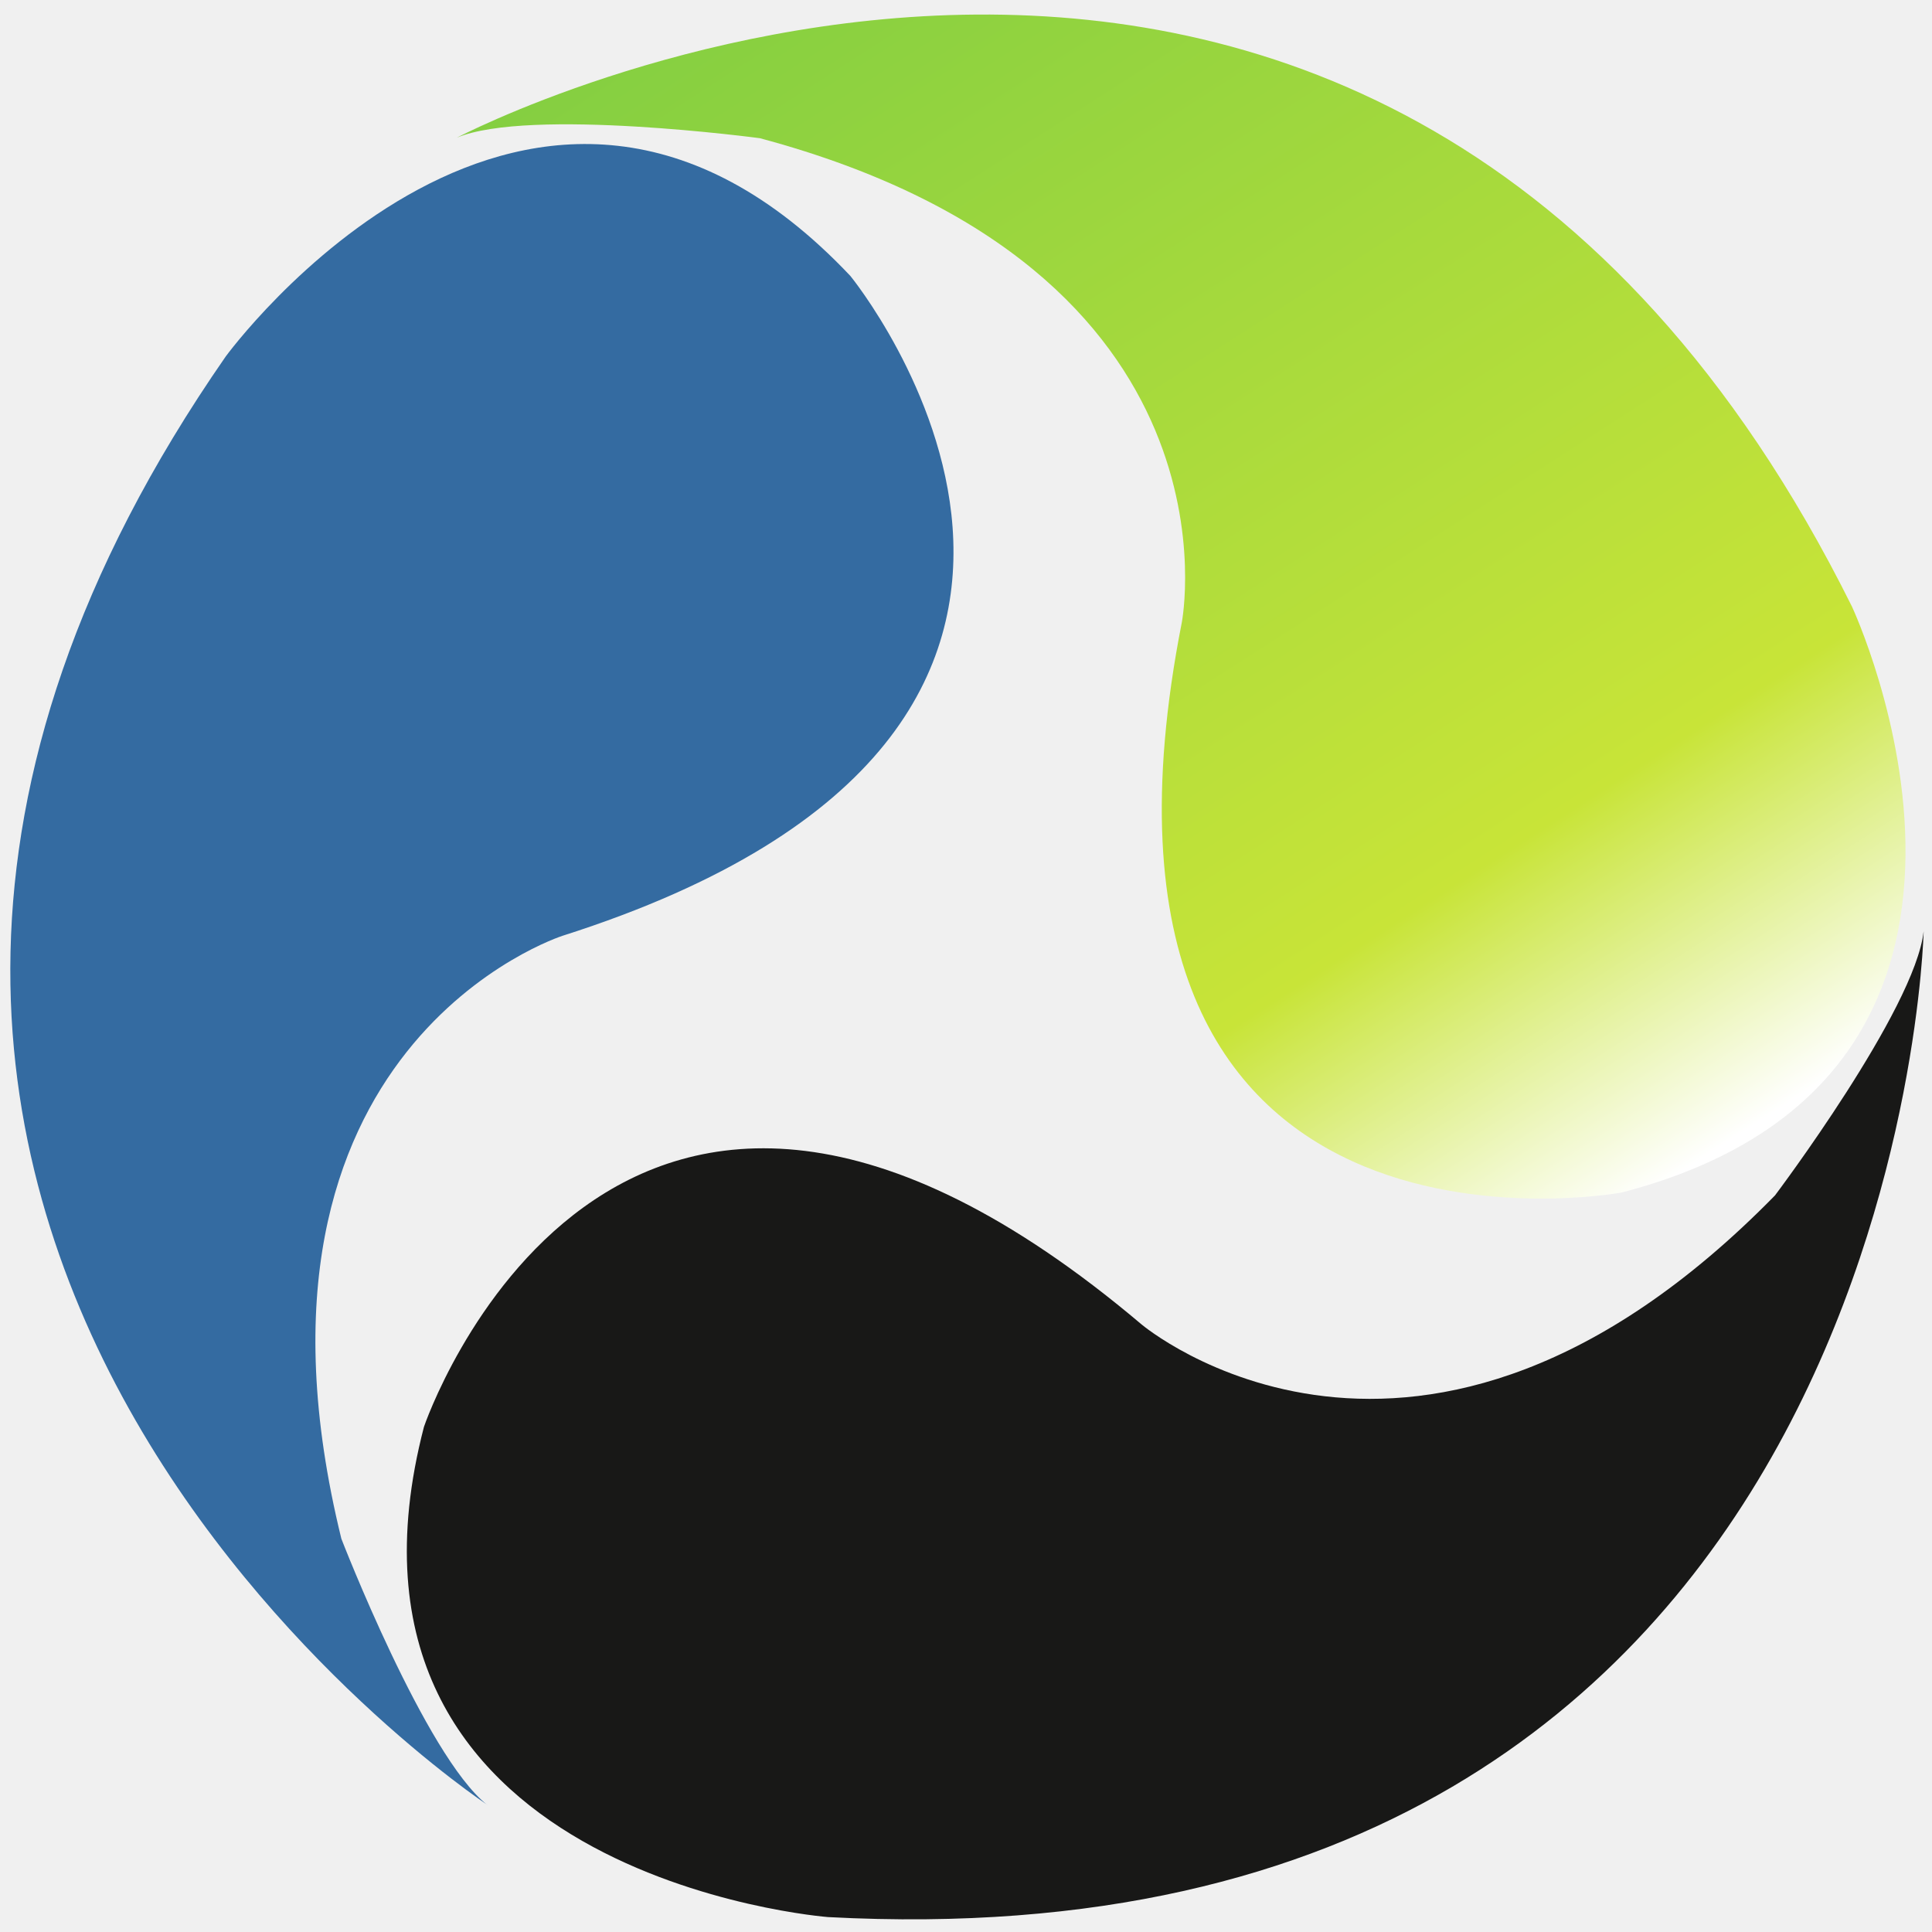
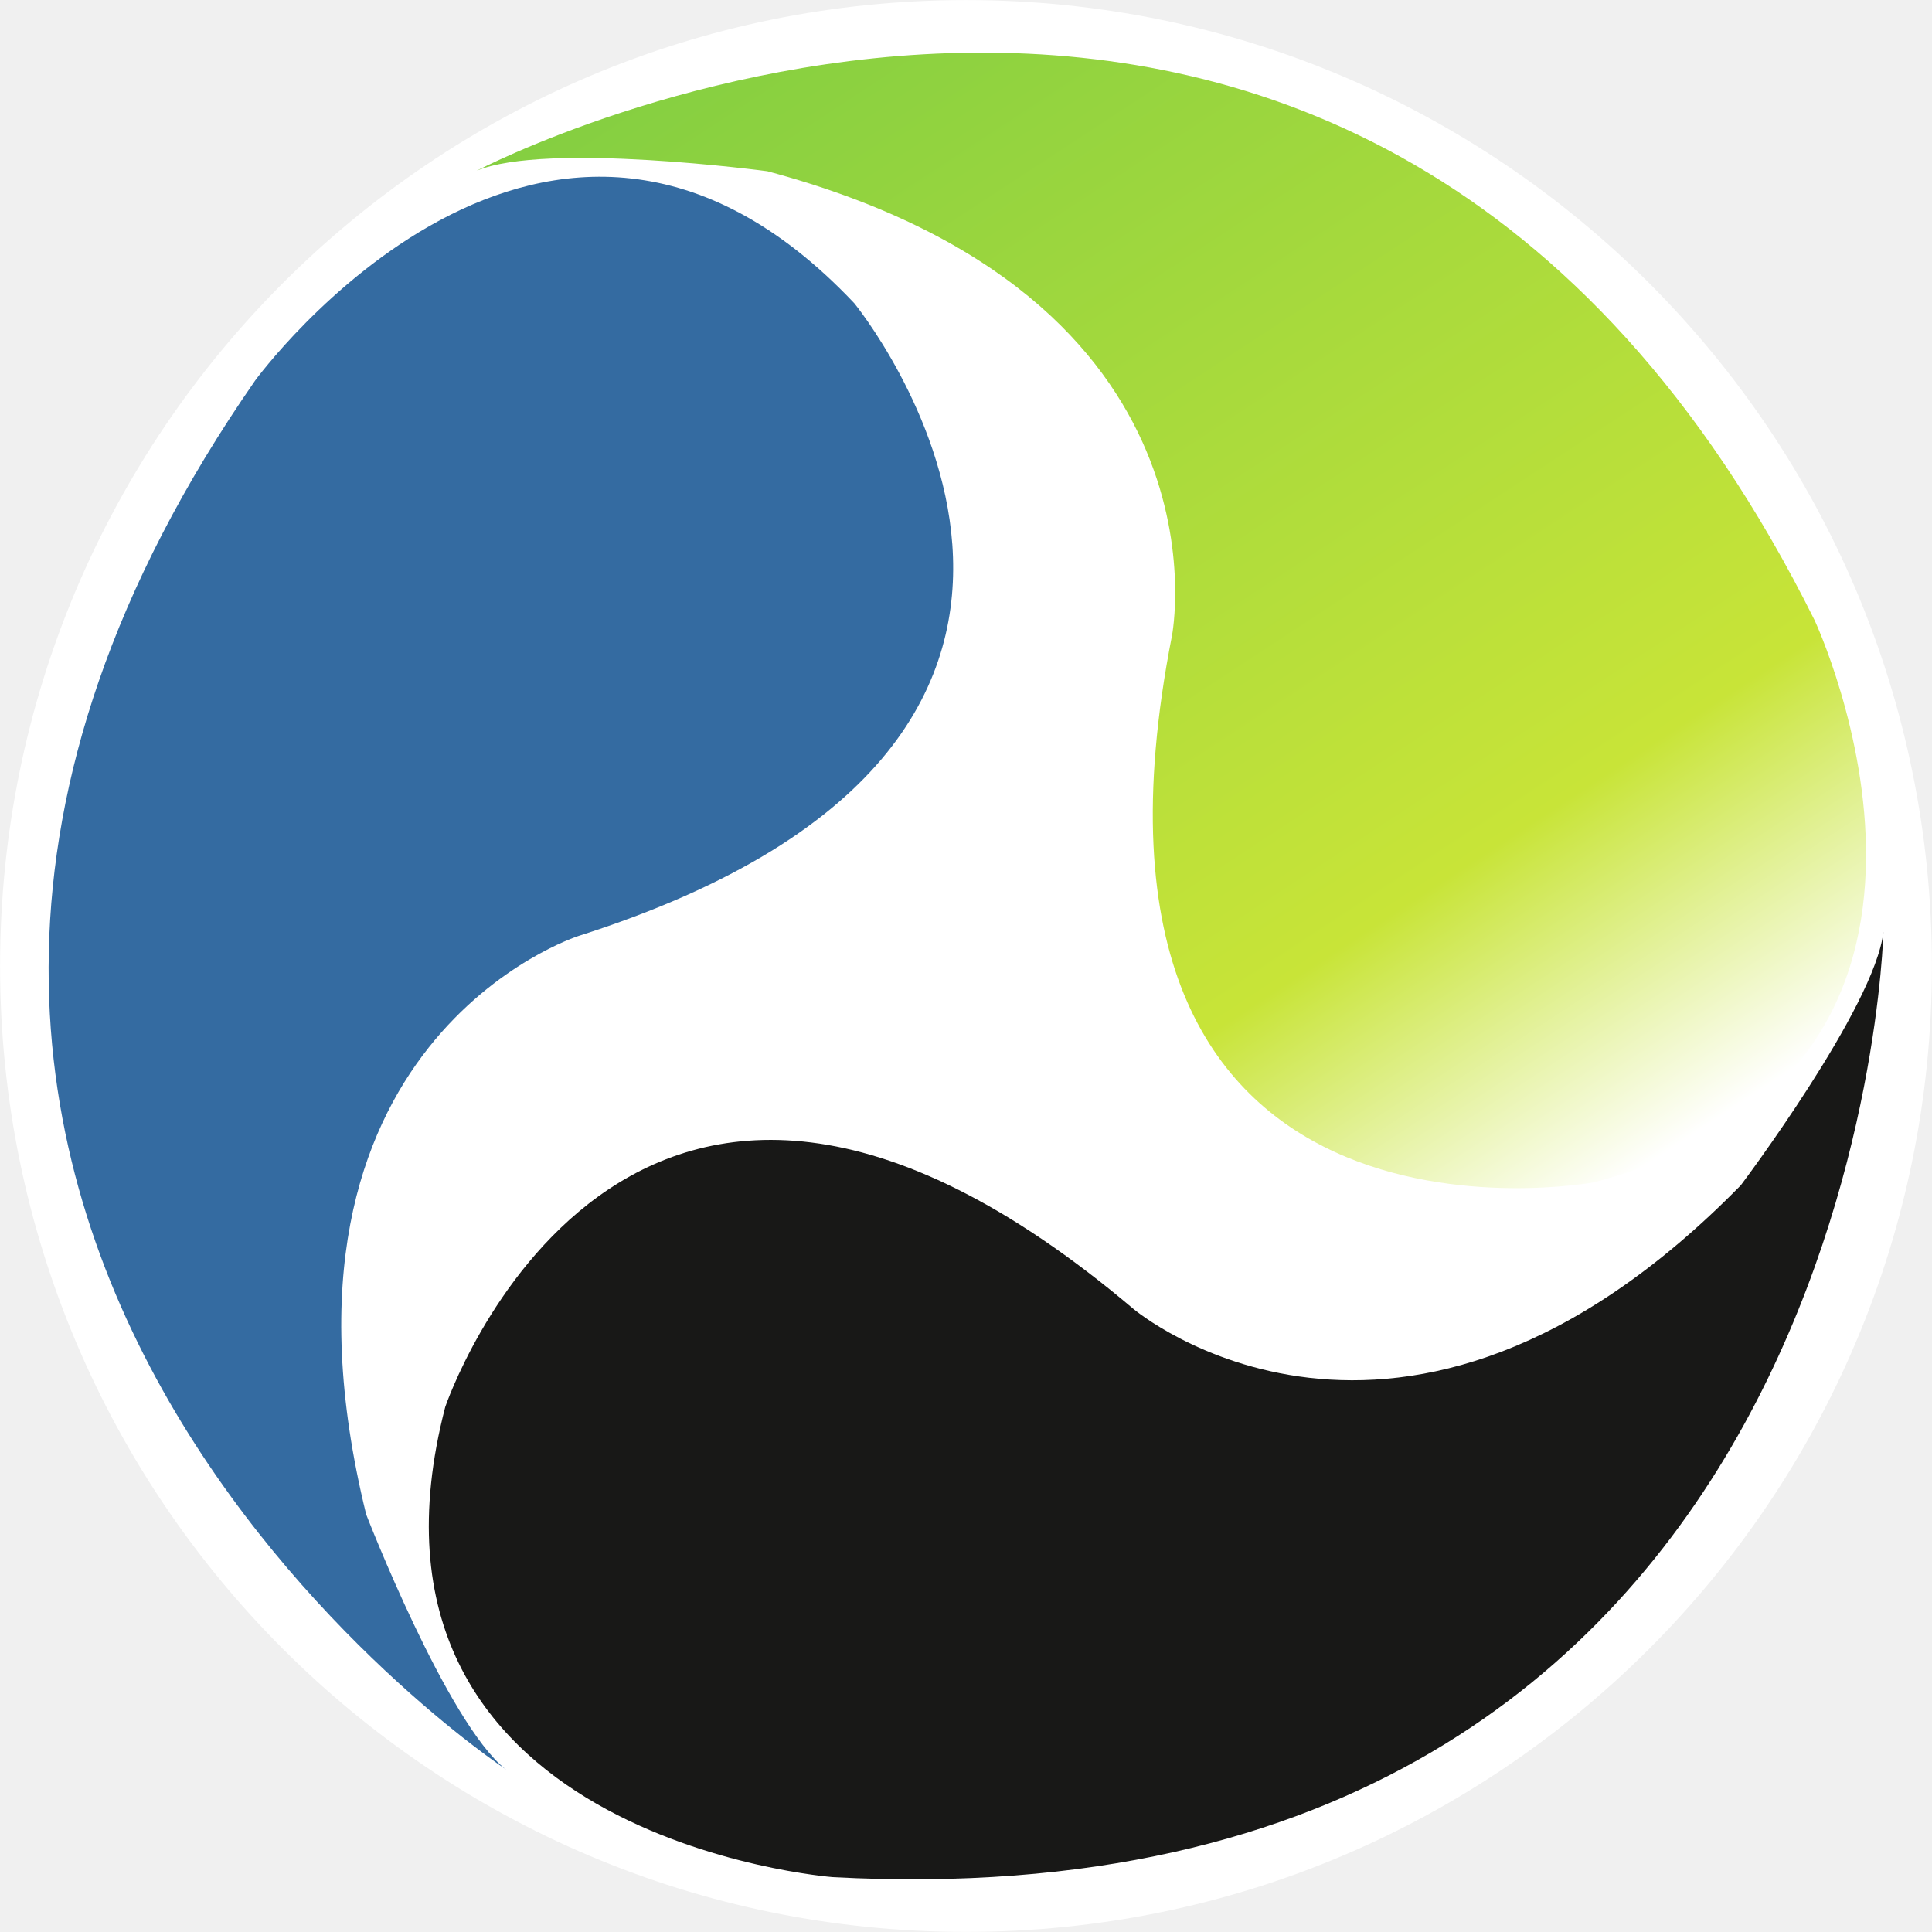
- <svg xmlns="http://www.w3.org/2000/svg" width="48" height="48" viewBox="0 0 12.7 12.7" version="1.1" id="svg1">
+ <svg xmlns="http://www.w3.org/2000/svg" width="46" height="46" viewBox="0 0 12.171 12.171" version="1.1" id="svg1">
  <defs id="defs1">
    <linearGradient x1="0" y1="0" x2="1" y2="0" gradientUnits="userSpaceOnUse" gradientTransform="matrix(-864.45,1337.45,1337.45,864.45,1726.1,1093.73)" spreadMethod="pad" id="linearGradient4">
      <stop style="stop-opacity:1;stop-color:#ffffff" offset="0" id="stop2" />
      <stop style="stop-opacity:1;stop-color:#c8e438" offset="0.24" id="stop3" />
      <stop style="stop-opacity:1;stop-color:#85cf41" offset="1" id="stop4" />
    </linearGradient>
    <clipPath clipPathUnits="userSpaceOnUse" id="clipPath4">
      <path d="m 460.332,2171.79 c 0,0 949.748,499.72 1438.588,-483.31 0,0 226.64,-483.9 -237.61,-604.47 0,0 -590.31,-109.03 -453.4,587.68 0,0 71.46,363.91 -435.039,499.58 0,0 -237.883,31.88 -312.539,0.52 z" transform="translate(0,2.5e-5)" id="path4" />
    </clipPath>
  </defs>
-   <g id="layer1">
-     <path id="path2" d="m 460.332,2171.79 c 0,0 949.748,499.72 1438.588,-483.31 0,0 226.64,-483.9 -237.61,-604.47 0,0 -590.31,-109.03 -453.4,587.68 0,0 71.46,363.91 -435.039,499.58 0,0 -237.883,31.88 -312.539,0.52" style="fill:url(#linearGradient4);fill-opacity:1;fill-rule:nonzero;stroke:none" transform="matrix(0.00637464,0,0,-0.00637464,0.06834071,14.74957)" clip-path="url(#clipPath4)" />
-     <path id="path5" d="m 3.202,11.863 c 0,0 -5.708,-3.771 -1.718,-9.52 0,0 2.007,-2.752 4.106,-0.529 0,0 2.422,2.963 -1.891,4.337 0,0 -2.252,0.718 -1.455,3.964 0,0 0.552,1.427 0.957,1.748" style="fill:#346ba1;fill-opacity:1;fill-rule:nonzero;stroke:none;stroke-width:0.006" />
-     <path id="path6" d="m 12.645,6.123 c 0,0 -0.152,6.853 -7.201,6.479 0,0 -3.427,-0.262 -2.657,-3.223 0,0 1.227,-3.625 4.717,-0.673 0,0 1.823,1.542 4.164,-0.848 0,0 0.921,-1.222 0.977,-1.736" style="fill:#181817;fill-opacity:1;fill-rule:nonzero;stroke:none;stroke-width:0.006" />
+   <g id="layer2" transform="translate(-0.2645831,-0.2645831)">
+     <circle style="fill:#ffffff;stroke-width:0.879" id="path1" cx="6.35" cy="6.35" r="6.085" />
+   </g>
+   <g id="layer1" style="display:inline" transform="translate(-0.3051483,-0.2525008)">
+     <path id="path2" d="m 460.332,2171.79 c 0,0 949.748,499.72 1438.588,-483.31 0,0 226.64,-483.9 -237.61,-604.47 0,0 -590.31,-109.03 -453.4,587.68 0,0 71.46,363.91 -435.039,499.58 0,0 -237.883,31.88 -312.539,0.52" style="fill:url(#linearGradient4);fill-opacity:1;fill-rule:nonzero;stroke:none" transform="matrix(0.00585885,0,0,-0.00585885,0.6110765,14.05232)" clip-path="url(#clipPath4)" />
+     <path id="path5" d="m 3.492,11.399 c 0,0 -5.246,-3.466 -1.579,-8.75 0,0 1.845,-2.529 3.774,-0.486 0,0 2.226,2.723 -1.738,3.986 0,0 -2.07,0.66 -1.337,3.644 0,0 0.508,1.311 0.879,1.606" style="fill:#346ba1;fill-opacity:1;fill-rule:nonzero;stroke:none;stroke-width:0.006" />
+     <path id="path6" d="m 12.17,6.123 c 0,0 -0.139,6.299 -6.618,5.955 0,0 -3.149,-0.241 -2.442,-2.962 0,0 1.128,-3.332 4.335,-0.618 0,0 1.675,1.417 3.827,-0.779 0,0 0.846,-1.124 0.898,-1.596" style="fill:#181817;fill-opacity:1;fill-rule:nonzero;stroke:none;stroke-width:0.006" />
  </g>
</svg>
